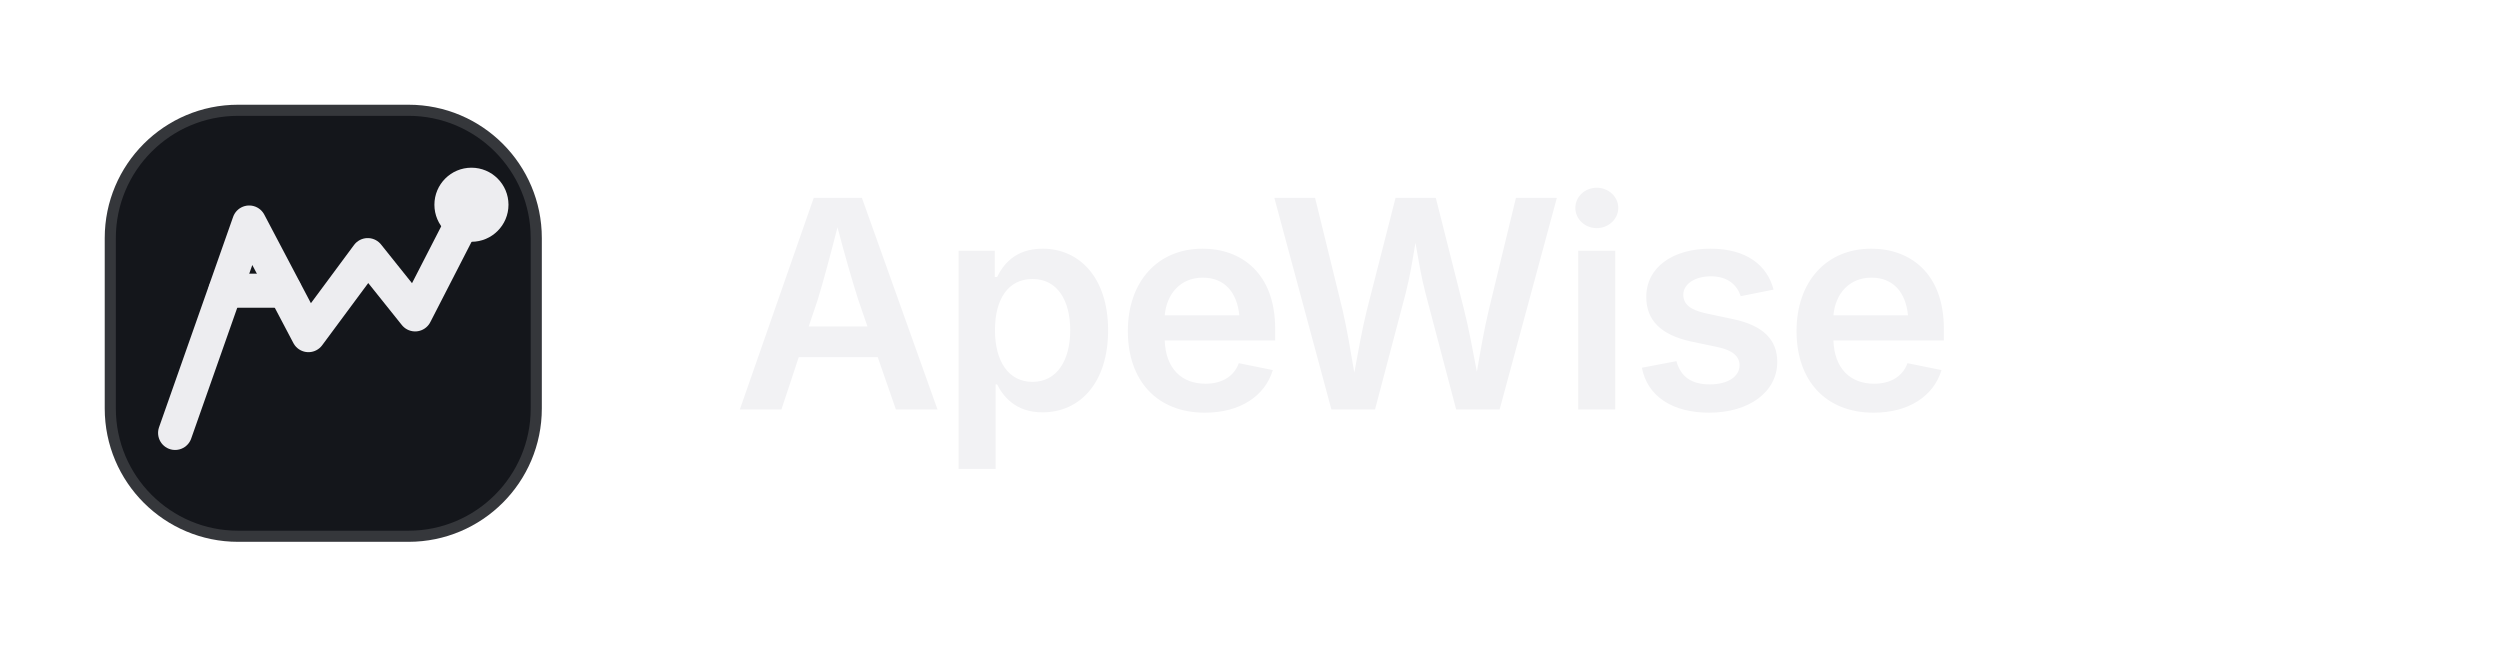
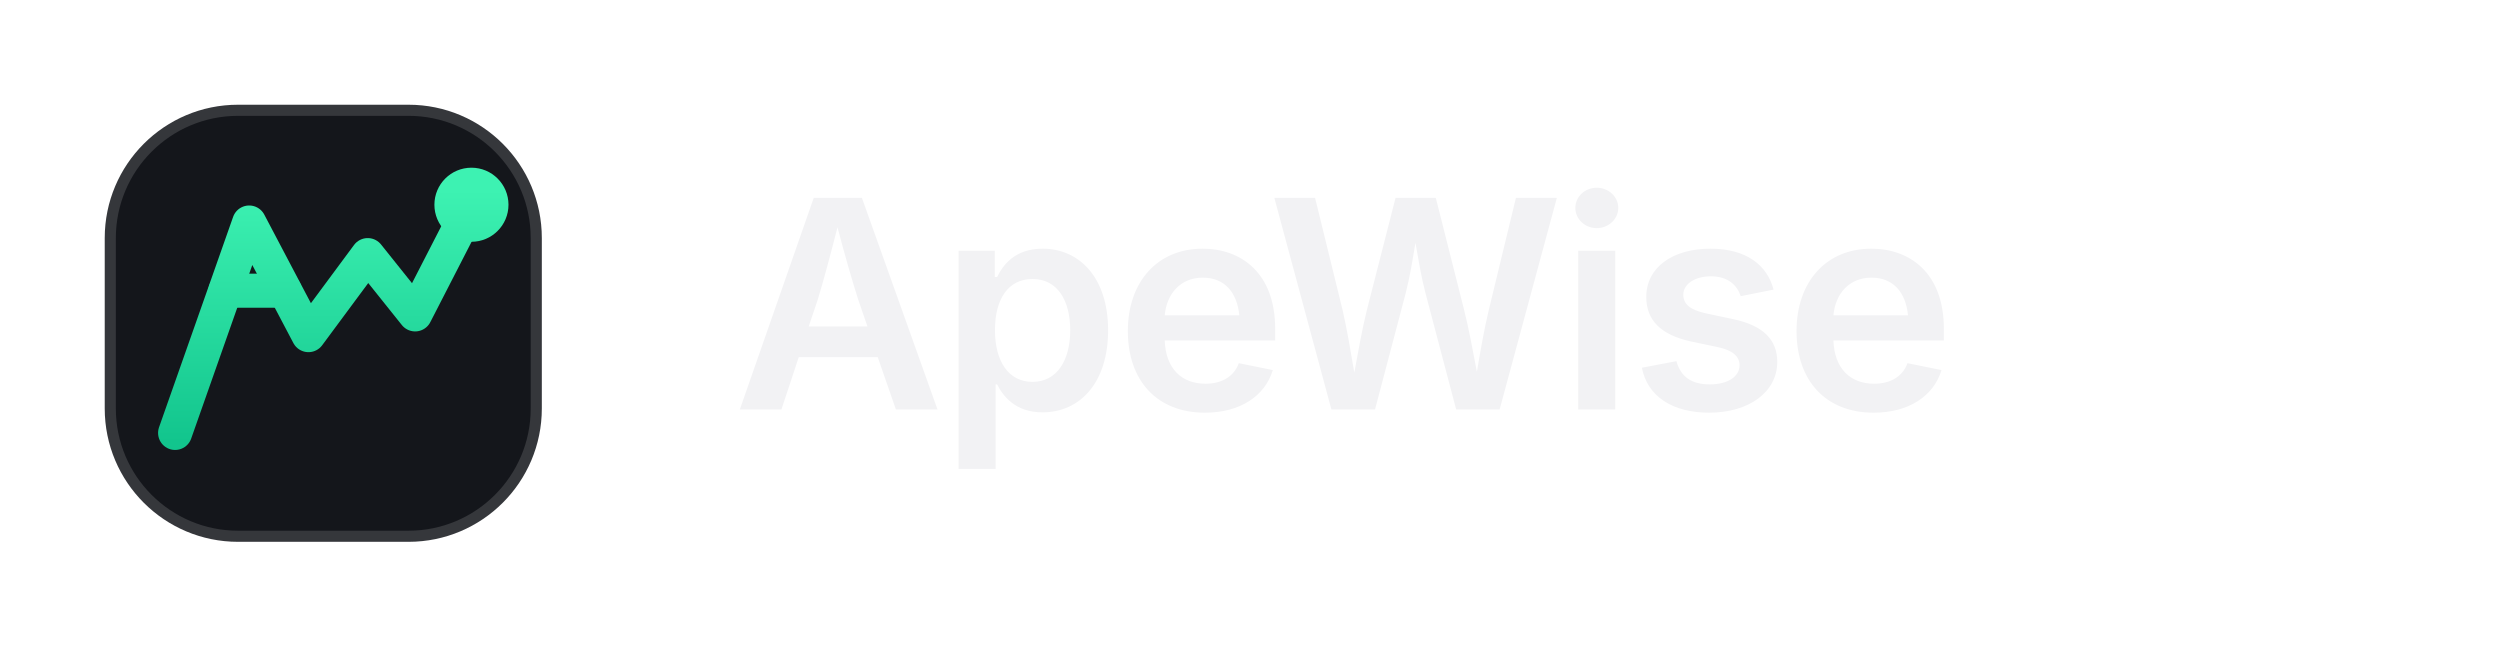
<svg xmlns="http://www.w3.org/2000/svg" width="232" height="60" viewBox="0 0 232 60" fill="none" role="img" aria-label="ApeWise">
+   <defs>
+     <linearGradient id="b" x1="0" y1="7" x2="0" y2="24" gradientUnits="userSpaceOnUse">
+       <stop offset="0" stop-color="#3df2b2" />
+       <stop offset="1" stop-color="#12c58d" />
+     </linearGradient>
+   </defs>
  <g transform="translate(8 8) scale(1.375)">
    <rect x="1.25" y="1.25" width="29.5" height="29.5" rx="9" fill="#14161B" stroke="#ffffff24" stroke-width="1.5" />
-     <path d="M6 23.4 11 9.2 15 16.8 19 11.4 22.2 15.4 26 8" fill="none" stroke="#ededf0" stroke-width="2.3" stroke-linecap="round" stroke-linejoin="round" />
-     <path d="M9.4 13.8 13.4 13.8" stroke="#ededf0" stroke-width="2.3" stroke-linecap="round" />
-     <circle cx="26" cy="8" r="2.5" fill="#ededf0" />
+     <path d="M6 23.4 11 9.2 15 16.8 19 11.4 22.2 15.4 26 8" fill="none" stroke="url(#b)" stroke-width="2.3" stroke-linecap="round" stroke-linejoin="round" />
+     <path d="M9.4 13.8 13.4 13.8" stroke="url(#b)" stroke-width="2.3" stroke-linecap="round" />
+     <circle cx="26" cy="8" r="2.5" fill="url(#b)" />
  </g>
  <text x="68" y="38" font-family="Inter,'Segoe UI',Roboto,Helvetica,Arial,sans-serif" font-size="27" font-weight="600" letter-spacing="-0.5" fill="#f2f2f4">ApeWise</text>
</svg>
